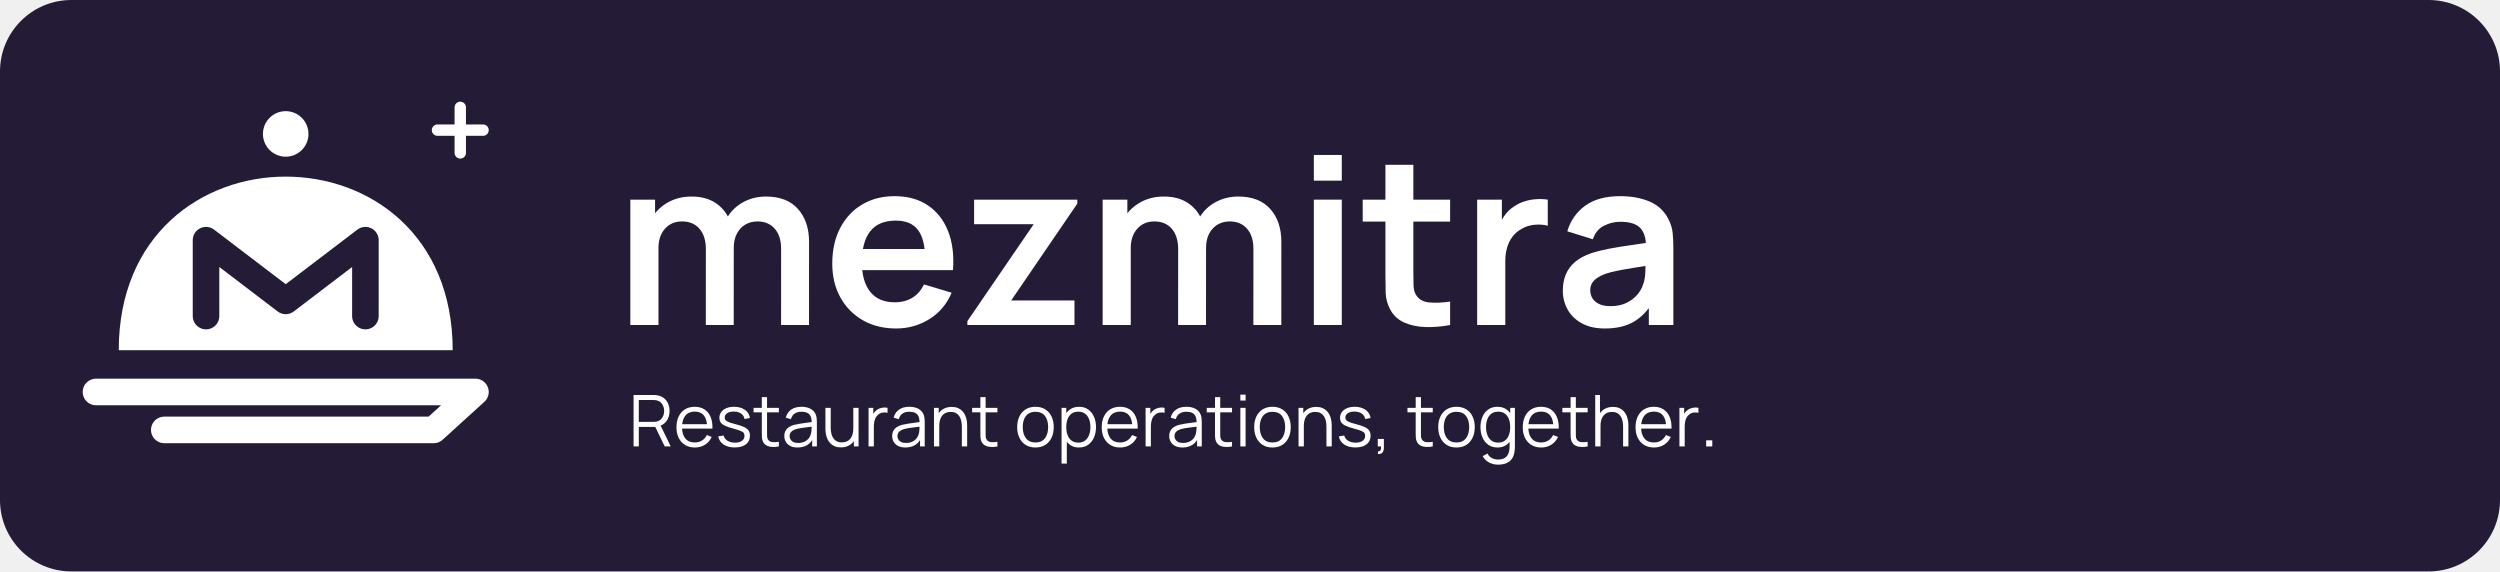
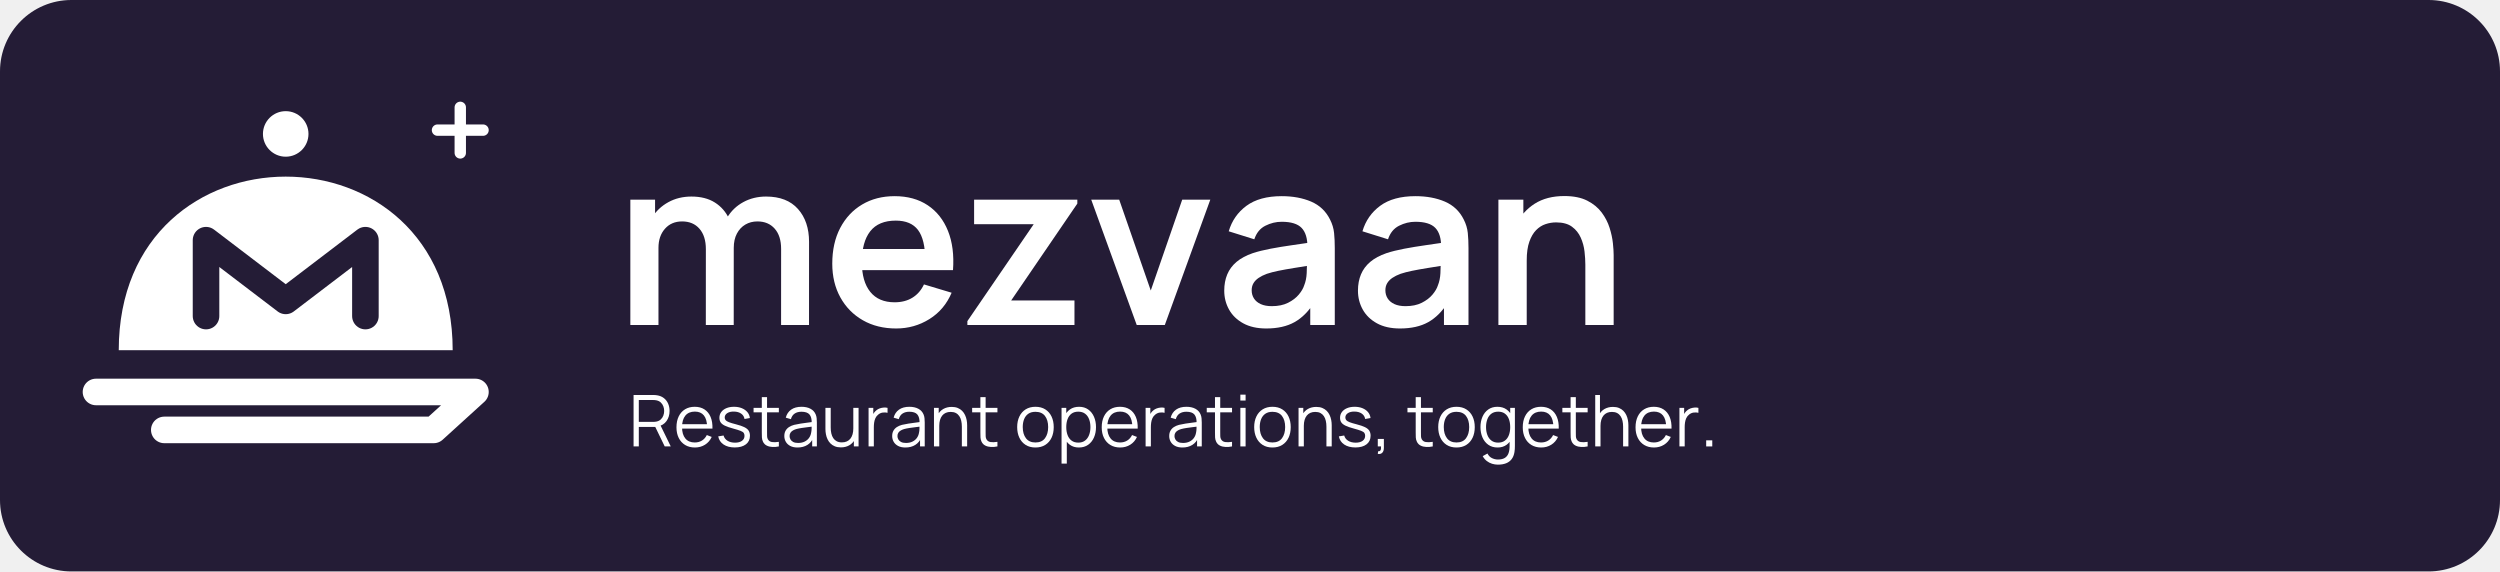
<svg xmlns="http://www.w3.org/2000/svg" width="700" height="160" viewBox="0 0 700 160" role="img">
  <rect width="700" height="160" rx="20" fill="#241C36" />
  <g transform="translate(12 12) scale(1.0625)">
    <circle cx="64" cy="24" r="6" fill="#FFFFFF" />
    <path d="M20 81C20 20 108 20 108 81Z" fill="#FFFFFF" />
    <path d="M43 72V52L64 68L85 52V72" fill="none" stroke="#241C36" stroke-width="7" stroke-linejoin="round" stroke-linecap="round" />
    <path d="M14 92H114L103 102H32" fill="none" stroke="#FFFFFF" stroke-width="7" stroke-linecap="round" stroke-linejoin="round" />
    <path d="M110 17V29M104 23H116" stroke="#FFFFFF" stroke-width="3" stroke-linecap="round" />
  </g>
-   <g aria-label="mezmitra" fill="#FFFFFF" transform="translate(172 91) scale(0.0325 -0.0325)">
+   <g aria-label="mezvaan" fill="#FFFFFF" transform="translate(172 91) scale(0.0325 -0.0325)">
    <path transform="translate(0,0)" d="M1437 0 1437.333 655.669Q1437.333 767.336 1382.082 829.836Q1326.832 892.337 1233.331 892.337Q1175.164 892.337 1129.247 865.42Q1083.33 838.503 1056.33 787.42Q1029.329 736.336 1029.329 664.668L921.997 728Q921.163 840.333 972.663 925.833Q1024.163 1011.333 1111.913 1059Q1199.663 1106.667 1307.663 1106.667Q1487.329 1106.667 1582.662 999.417Q1677.996 892.167 1677.996 716.667L1677.662 0ZM138.333 0V1080H351.33V745.003H380.663V0ZM788.667 0 789 653.335Q789 765.836 733.999 829.086Q678.999 892.337 584.331 892.337Q492.497 892.337 436.58 829.253Q380.663 766.169 380.663 664.668L273.33 736.667Q273.33 842.334 325.33 925.917Q377.33 1009.5 465.663 1058.083Q553.996 1106.667 664.33 1106.667Q785.329 1106.667 866.579 1055.25Q947.829 1003.834 988.579 915.334Q1029.329 826.834 1029.329 715.667L1028.996 0Z" />
    <path transform="translate(1798,0)" d="M630.665 -30Q466.832 -30 342.999 41.083Q219.166 112.167 149.583 238.083Q80 364 80 528.334Q80 705.334 148.25 835.834Q216.5 966.333 337.416 1038.167Q458.332 1110 617.332 1110Q784.832 1110 902.332 1031.667Q1019.832 953.334 1077.082 810.334Q1134.332 667.334 1120.165 472.668H881.002V560.666Q880.002 737.001 819.001 818.169Q758 899.336 627.332 899.336Q479.498 899.336 407.247 807.669Q334.996 716.001 334.996 540Q334.996 375.665 407.247 285.664Q479.498 195.663 617.332 195.663Q706.333 195.663 770.668 235.33Q835.002 274.998 870.002 349.665L1108.332 278Q1046.498 131.666 916.748 50.833Q786.999 -30 630.665 -30ZM258.997 472.668V654.999H1002.334V472.668Z" />
    <path transform="translate(3002,0)" d="M40 0V33.333L611.672 868.67H98V1080H987.333V1046L417.328 211.33H962.666V0Z" />
-     <path transform="translate(4069,0)" d="M1437 0 1437.333 655.669Q1437.333 767.336 1382.082 829.836Q1326.832 892.337 1233.331 892.337Q1175.164 892.337 1129.247 865.42Q1083.33 838.503 1056.33 787.42Q1029.329 736.336 1029.329 664.668L921.997 728Q921.163 840.333 972.663 925.833Q1024.163 1011.333 1111.913 1059Q1199.663 1106.667 1307.663 1106.667Q1487.329 1106.667 1582.662 999.417Q1677.996 892.167 1677.996 716.667L1677.662 0ZM138.333 0V1080H351.33V745.003H380.663V0ZM788.667 0 789 653.335Q789 765.836 733.999 829.086Q678.999 892.337 584.331 892.337Q492.497 892.337 436.58 829.253Q380.663 766.169 380.663 664.668L273.33 736.667Q273.33 842.334 325.33 925.917Q377.33 1009.5 465.663 1058.083Q553.996 1106.667 664.33 1106.667Q785.329 1106.667 866.579 1055.25Q947.829 1003.834 988.579 915.334Q1029.329 826.834 1029.329 715.667L1028.996 0Z" />
-     <path transform="translate(5867,0)" d="M160 1243.668V1464.999H400.663V1243.668ZM160 0V1080H400.663V0Z" />
-     <path transform="translate(6428,0)" d="M772.998 0Q666.165 -20.5 563.416 -17.667Q460.667 -14.833 379.917 20.333Q299.168 55.5 257.334 132.667Q220.001 203.166 217.835 275.999Q215.668 348.832 215.668 441.331V1380H456.331V454.664Q456.331 390.497 457.831 341.248Q459.331 291.998 478.331 260.664Q514.331 201.164 593.164 194.247Q671.998 187.33 772.998 201.664ZM20 891.003V1080H772.998V891.003Z" />
-     <path transform="translate(7294,0)" d="M140 0V1080H352.997V817L326.997 851Q347.33 905 380.83 949.666Q414.33 994.333 460.996 1023.333Q500.829 1050.5 549.246 1065.5Q597.663 1080.5 648.663 1084Q699.664 1087.5 748.33 1080V855.004Q699.663 869.17 637.579 863.837Q575.496 858.503 524.662 829.336Q475.162 802.169 443.745 760.251Q412.329 718.334 397.329 664.833Q382.329 611.333 382.329 548.666V0Z" />
-     <path transform="translate(8092,0)" d="M442.334 -30Q324.667 -30 243.75 14.417Q162.833 58.833 121.417 132.917Q80 207 80 296Q80 374.333 106.084 436.417Q132.167 498.5 186.251 544.083Q240.335 589.666 325.668 618.999Q391.335 640.499 478.419 657.083Q565.503 673.666 668.169 688.249Q770.836 702.832 883.334 719.665L796.669 671.333Q797.502 783.168 746.752 836.252Q696.001 889.337 574.666 889.337Q501.998 889.337 434.081 855.086Q366.164 820.835 338.997 738.334L118.667 807.333Q158.833 944 271.583 1027Q384.333 1110 575.333 1110Q719.5 1110 828.666 1063.166Q937.832 1016.333 991.332 908.999Q1020.332 852.333 1026.332 792.833Q1032.332 733.333 1032.332 662.667V0H821.002V234.335L856.002 195.669Q783.002 79.168 685.418 24.584Q587.834 -30 442.334 -30ZM489.999 162.331Q572 162.331 629.834 191.414Q687.668 220.498 722.335 262.082Q757.002 303.667 768.669 341.335Q787.502 387.335 790.419 446.752Q793.335 506.169 793.335 543.335L867.335 521.002Q757.669 503.502 679.586 490.835Q601.502 478.169 545.834 466.752Q490.166 455.335 446.999 441.002Q405.498 425.669 376.415 405.918Q347.331 386.168 331.83 360.001Q316.33 333.834 316.33 299Q316.33 259.499 336.08 228.582Q355.83 197.665 394.414 179.998Q432.998 162.331 489.999 162.331Z" />
+     <path transform="translate(4069,0)" d="M432 0L40 1080L281 1080L553 297L824 1080L1066 1080L674 0Z" />
+     <path transform="translate(5175,0)" d="M442.334 -30Q324.667 -30 243.75 14.417Q162.833 58.833 121.417 132.917Q80 207 80 296Q80 374.333 106.084 436.417Q132.167 498.5 186.251 544.083Q240.335 589.666 325.668 618.999Q391.335 640.499 478.419 657.083Q565.503 673.666 668.169 688.249Q770.836 702.832 883.334 719.665L796.669 671.333Q797.502 783.168 746.752 836.252Q696.001 889.337 574.666 889.337Q501.998 889.337 434.081 855.086Q366.164 820.835 338.997 738.334L118.667 807.333Q158.833 944 271.583 1027Q384.333 1110 575.333 1110Q719.5 1110 828.666 1063.166Q937.832 1016.333 991.332 908.999Q1020.332 852.333 1026.332 792.833Q1032.332 733.333 1032.332 662.667V0H821.002V234.335L856.002 195.669Q783.002 79.168 685.418 24.584Q587.834 -30 442.334 -30ZM489.999 162.331Q572 162.331 629.834 191.414Q687.668 220.498 722.335 262.082Q757.002 303.667 768.669 341.335Q787.502 387.335 790.419 446.752Q793.335 506.169 793.335 543.335L867.335 521.002Q757.669 503.502 679.586 490.835Q601.502 478.169 545.834 466.752Q490.166 455.335 446.999 441.002Q405.498 425.669 376.415 405.918Q347.331 386.168 331.83 360.001Q316.33 333.834 316.33 299Q316.33 259.499 336.08 228.582Q355.83 197.665 394.414 179.998Q432.998 162.331 489.999 162.331Z" />
+     <path transform="translate(6327,0)" d="M442.334 -30Q324.667 -30 243.75 14.417Q162.833 58.833 121.417 132.917Q80 207 80 296Q80 374.333 106.084 436.417Q132.167 498.5 186.251 544.083Q240.335 589.666 325.668 618.999Q391.335 640.499 478.419 657.083Q565.503 673.666 668.169 688.249Q770.836 702.832 883.334 719.665L796.669 671.333Q797.502 783.168 746.752 836.252Q696.001 889.337 574.666 889.337Q501.998 889.337 434.081 855.086Q366.164 820.835 338.997 738.334L118.667 807.333Q158.833 944 271.583 1027Q384.333 1110 575.333 1110Q719.5 1110 828.666 1063.166Q937.832 1016.333 991.332 908.999Q1020.332 852.333 1026.332 792.833Q1032.332 733.333 1032.332 662.667V0H821.002V234.335L856.002 195.669Q783.002 79.168 685.418 24.584Q587.834 -30 442.334 -30ZM489.999 162.331Q572 162.331 629.834 191.414Q687.668 220.498 722.335 262.082Q757.002 303.667 768.669 341.335Q787.502 387.335 790.419 446.752Q793.335 506.169 793.335 543.335L867.335 521.002Q757.669 503.502 679.586 490.835Q601.502 478.169 545.834 466.752Q490.166 455.335 446.999 441.002Q405.498 425.669 376.415 405.918Q347.331 386.168 331.83 360.001Q316.33 333.834 316.33 299Q316.33 259.499 336.08 228.582Q355.83 197.665 394.414 179.998Q432.998 162.331 489.999 162.331Z" />
+     <path transform="translate(7479,0)" d="M887 0L887 520Q887 571 880 633Q873 695 847.5 752.5Q822 810 771.5 847Q721 884 635 884Q589 884 544 869Q499 854 463 817.5Q427 781 404.5 717.5Q382 654 382 555L239 616Q239 754 292.5 866Q346 978 450 1044.5Q554 1111 706 1111Q826 1111 904 1071Q982 1031 1028 969Q1074 907 1096 837Q1118 767 1124.5 704.5Q1131 642 1131 603L1131 0ZM138 0L138 1080L353 1080L353 745L382 745L382 0Z" />
  </g>
  <g aria-label="Restaurant operations, together." fill="#FFFFFF" transform="translate(176 125) scale(0.01 -0.01)">
    <path transform="translate(0,0)" d="M140 0V1440H695.998Q716.998 1440 743.498 1438.5Q769.998 1437 797.331 1432Q909.664 1414.667 988.164 1353.334Q1066.664 1292 1107.33 1198.834Q1147.997 1105.667 1147.997 993.334Q1147.997 830.335 1061.997 710.168Q975.997 590.002 815.998 558.669L765.334 546.668H286.663V0ZM1012.002 0 728.002 586 869.331 640 1181.331 0ZM286.663 687.332H691.999Q710.332 687.332 734.332 689.332Q758.332 691.332 781.332 695.998Q854.999 711.665 902.666 756.832Q950.334 801.999 973.501 864.166Q996.668 926.333 996.668 993.334Q996.668 1060.335 973.501 1122.502Q950.334 1184.67 902.666 1229.837Q854.999 1275.003 781.332 1290.67Q758.332 1296.003 734.332 1297.67Q710.332 1299.337 691.999 1299.337H286.663Z" />
    <path transform="translate(1261,0)" d="M596.665 -30Q439.332 -30 323.499 39.833Q207.666 109.667 143.833 236.833Q80 364 80 535.334Q80 712.334 143 841.334Q206 970.333 320.666 1040.167Q435.332 1110 591.332 1110Q751.332 1110 864.332 1036.667Q977.332 963.334 1035.332 826.334Q1093.332 689.334 1087.665 498.668H938.002V550.666Q934.002 761.001 847.501 868.169Q761 975.336 595.332 975.336Q420.998 975.336 328.497 862.169Q235.996 749.001 235.996 540Q235.996 335.665 328.497 223.164Q420.998 110.663 591.332 110.663Q707.333 110.663 793.668 164.33Q880.002 217.998 930.002 318.665L1067.332 266Q1002.998 124.666 878.498 47.333Q753.999 -30 596.665 -30ZM183.997 498.668V621.999H1009.334V498.668Z" />
    <path transform="translate(2430,0)" d="M543.333 -28.667Q353.333 -28.667 230.833 53.166Q108.333 134.999 80 281.332L229.996 305.998Q253.663 213.998 339.497 159.664Q425.331 105.33 551.332 105.33Q674.001 105.33 745.001 156.831Q816.002 208.332 816.002 297.333Q816.002 347.333 793.336 378.834Q770.669 410.334 701.835 437.334Q633.001 464.335 496.001 501.335Q349.333 540.668 266 581.002Q182.667 621.335 148 673.835Q113.333 726.335 113.333 802.001Q113.333 894.001 165 963.5Q216.667 1033 308.833 1071.5Q401 1110 523.333 1110Q644.999 1110 741.332 1070.667Q837.666 1031.333 896.832 960.333Q955.999 889.333 966.666 795.333L816.669 768.001Q801.669 863.335 722.335 918.669Q643 974.003 521.332 976.003Q406.331 979.003 334.164 932.669Q261.996 886.335 261.996 809.334Q261.996 766 287.83 735.333Q313.663 704.666 382.163 677.999Q450.664 651.333 577.997 619.333Q726.998 581.332 812.165 539.166Q897.332 496.999 932.999 439.832Q968.665 382.666 968.665 299.333Q968.665 146 855.332 58.666Q741.999 -28.667 543.333 -28.667Z" />
    <path transform="translate(3480,0)" d="M727.998 0Q636.665 -19 548.166 -15.167Q459.667 -11.333 390.167 22.833Q320.668 57 285.334 128.667Q256.001 188.666 253.335 250.499Q250.668 312.332 250.668 391.331V1380H397.331V396.664Q397.331 328.997 398.831 283.498Q400.331 237.998 419.331 202.664Q455.331 135.664 533.664 122.997Q611.998 110.33 727.998 128.664ZM20 954.003V1080H727.998V954.003Z" />
    <path transform="translate(4281,0)" d="M449.334 -30Q326.667 -30 244.5 14.167Q162.333 58.333 121.167 131.167Q80 204 80 290Q80 378.333 115.334 440.667Q150.667 503 212.501 542.833Q274.335 582.666 354.668 603.999Q437.335 623.999 536.669 639.333Q636.003 654.666 731.669 666.499Q827.336 678.332 899.334 688.665L846.669 657.333Q850.002 816.668 785.002 894.002Q720.001 971.337 558.666 971.337Q447.998 971.337 371.331 921.336Q294.664 871.335 263.997 763.334L120.667 805.333Q158.333 950 270.333 1030Q382.333 1110 561.333 1110Q709 1110 812.666 1054.666Q916.332 999.333 959.332 893.999Q979.332 847.333 985.332 789.333Q991.332 731.333 991.332 670.667V0H860.002V271.335L898.002 254.669Q843.002 115.668 727.168 42.834Q611.334 -30 449.334 -30ZM465.999 97.331Q569 97.331 645.834 134.164Q722.668 170.998 769.835 235.332Q817.002 299.667 830.669 381.335Q843.002 433.335 844.169 495.502Q845.335 557.669 845.335 589.335L901.335 560.002Q825.669 550.002 738.336 539.835Q651.002 529.669 566.334 517.002Q481.666 504.335 413.999 486.002Q367.998 472.669 325.165 449.168Q282.331 425.668 254.83 387.001Q227.33 348.334 227.33 290Q227.33 242.999 250.83 198.832Q274.33 154.665 326.664 125.998Q378.998 97.331 465.999 97.331Z" />
    <path transform="translate(5392,0)" d="M552.667 -26.667Q455.668 -26.667 383.335 3Q311.002 32.666 260.502 83.666Q210.001 134.665 179.001 200.498Q148.001 266.331 134 339.665Q120 412.999 120 486V1080H267.996V528.665Q267.996 439.664 284.996 363.83Q301.997 287.996 339.664 231.663Q377.331 175.329 436.832 144.33Q496.332 113.33 581.332 113.33Q659 113.33 718.667 139.997Q778.334 166.664 818.668 217.165Q859.001 267.665 879.835 340.166Q900.668 412.666 900.668 503.999L1004.666 480.667Q1004.666 314.666 946.666 201.666Q888.666 88.666 786.833 31Q685 -26.667 552.667 -26.667ZM916.001 0V265.997H900.668V1080H1047.997V0Z" />
    <path transform="translate(6580,0)" d="M140 0V1080H271.997V820L245.997 854Q264.33 902 293.33 942.666Q322.33 983.333 355.996 1009.333Q398.329 1046 453.996 1065.5Q509.663 1085 566.663 1088.5Q623.664 1092 671.33 1080V942.004Q611.663 956.67 541.829 948.837Q471.996 941.003 412.662 893.336Q358.662 850.669 331.995 792.501Q305.329 734.334 296.329 668.833Q287.329 603.333 287.329 538.666V0Z" />
    <path transform="translate(7301,0)" d="M449.334 -30Q326.667 -30 244.5 14.167Q162.333 58.333 121.167 131.167Q80 204 80 290Q80 378.333 115.334 440.667Q150.667 503 212.501 542.833Q274.335 582.666 354.668 603.999Q437.335 623.999 536.669 639.333Q636.003 654.666 731.669 666.499Q827.336 678.332 899.334 688.665L846.669 657.333Q850.002 816.668 785.002 894.002Q720.001 971.337 558.666 971.337Q447.998 971.337 371.331 921.336Q294.664 871.335 263.997 763.334L120.667 805.333Q158.333 950 270.333 1030Q382.333 1110 561.333 1110Q709 1110 812.666 1054.666Q916.332 999.333 959.332 893.999Q979.332 847.333 985.332 789.333Q991.332 731.333 991.332 670.667V0H860.002V271.335L898.002 254.669Q843.002 115.668 727.168 42.834Q611.334 -30 449.334 -30ZM465.999 97.331Q569 97.331 645.834 134.164Q722.668 170.998 769.835 235.332Q817.002 299.667 830.669 381.335Q843.002 433.335 844.169 495.502Q845.335 557.669 845.335 589.335L901.335 560.002Q825.669 550.002 738.336 539.835Q651.002 529.669 566.334 517.002Q481.666 504.335 413.999 486.002Q367.998 472.669 325.165 449.168Q282.331 425.668 254.83 387.001Q227.33 348.334 227.33 290Q227.33 242.999 250.83 198.832Q274.33 154.665 326.664 125.998Q378.998 97.331 465.999 97.331Z" />
    <path transform="translate(8412,0)" d="M920.001 0V551.335Q920.001 641.003 903.001 716.503Q886.001 792.004 848.333 848.337Q810.666 904.671 751.166 935.67Q691.665 966.67 606.666 966.67Q528.998 966.67 469.33 940.003Q409.663 913.336 369.33 862.835Q328.996 812.335 308.163 740.001Q287.329 667.667 287.329 576.001L183.331 599.333Q183.331 765.334 241.331 878.334Q299.331 991.334 401.165 1049Q502.998 1106.667 635.33 1106.667Q732.33 1106.667 804.663 1077Q876.996 1047.334 927.496 996.334Q977.996 945.335 1008.996 879.502Q1039.997 813.669 1053.997 740.335Q1067.997 667.001 1067.997 594V0ZM139.333 0V1080H271.997V814.003H287.329V0Z" />
    <path transform="translate(9600,0)" d="M727.998 0Q636.665 -19 548.166 -15.167Q459.667 -11.333 390.167 22.833Q320.668 57 285.334 128.667Q256.001 188.666 253.335 250.499Q250.668 312.332 250.668 391.331V1380H397.331V396.664Q397.331 328.997 398.831 283.498Q400.331 237.998 419.331 202.664Q455.331 135.664 533.664 122.997Q611.998 110.33 727.998 128.664ZM20 954.003V1080H727.998V954.003Z" />
    <path transform="translate(10401,0)" d="" />
    <path transform="translate(10801,0)" d="M591.332 -30Q430.332 -30 315.999 43.0Q201.666 116 140.833 244.833Q80 373.667 80 541.333Q80 711 142 839.167Q204 967.333 318.666 1038.667Q433.332 1110 591.332 1110Q752.999 1110 867.499 1037.333Q981.998 964.667 1042.665 836.5Q1103.331 708.333 1103.331 541.333Q1103.331 371.333 1042.165 242.833Q980.998 114.333 866.165 42.167Q751.332 -30 591.332 -30ZM591.332 110.663Q771 110.663 859.168 230.497Q947.335 350.332 947.335 541.333Q947.335 736.668 858.501 853.003Q769.667 969.337 591.332 969.337Q470.331 969.337 391.664 914.67Q312.997 860.003 274.496 763.668Q235.996 667.334 235.996 541.333Q235.996 346.332 326.163 228.498Q416.331 110.663 591.332 110.663Z" />
    <path transform="translate(11984,0)" d="M624.665 -30Q475.666 -30 372.999 45.667Q270.333 121.333 217.166 250.667Q163.999 380 163.999 541.333Q163.999 704.667 217.333 833.333Q270.666 962 374.666 1036Q478.666 1110 630.666 1110Q778.999 1110 884.999 1035Q990.998 960 1047.498 831.167Q1103.998 702.333 1103.998 541.333Q1103.998 379.333 1047.165 250Q990.332 120.667 883.332 45.333Q776.332 -30 624.665 -30ZM139.333 -480V1080H271.33V266.664H286.663V-480ZM610 106.663Q722.667 106.663 797.668 163.997Q872.668 221.331 910.335 319.832Q948.002 418.332 948.002 541.333Q948.002 663.334 911.002 761.168Q874.002 859.002 798.501 916.169Q723 973.337 606.666 973.337Q494.332 973.337 419.832 918.336Q345.331 863.336 308.33 765.668Q271.33 668.001 271.33 541.333Q271.33 415.999 307.997 317.665Q344.664 219.331 419.831 162.997Q494.999 106.663 610 106.663Z" />
    <path transform="translate(13168,0)" d="M596.665 -30Q439.332 -30 323.499 39.833Q207.666 109.667 143.833 236.833Q80 364 80 535.334Q80 712.334 143 841.334Q206 970.333 320.666 1040.167Q435.332 1110 591.332 1110Q751.332 1110 864.332 1036.667Q977.332 963.334 1035.332 826.334Q1093.332 689.334 1087.665 498.668H938.002V550.666Q934.002 761.001 847.501 868.169Q761 975.336 595.332 975.336Q420.998 975.336 328.497 862.169Q235.996 749.001 235.996 540Q235.996 335.665 328.497 223.164Q420.998 110.663 591.332 110.663Q707.333 110.663 793.668 164.33Q880.002 217.998 930.002 318.665L1067.332 266Q1002.998 124.666 878.498 47.333Q753.999 -30 596.665 -30ZM183.997 498.668V621.999H1009.334V498.668Z" />
    <path transform="translate(14337,0)" d="M140 0V1080H271.997V820L245.997 854Q264.33 902 293.33 942.666Q322.33 983.333 355.996 1009.333Q398.329 1046 453.996 1065.5Q509.663 1085 566.663 1088.5Q623.664 1092 671.33 1080V942.004Q611.663 956.67 541.829 948.837Q471.996 941.003 412.662 893.336Q358.662 850.669 331.995 792.501Q305.329 734.334 296.329 668.833Q287.329 603.333 287.329 538.666V0Z" />
    <path transform="translate(15058,0)" d="M449.334 -30Q326.667 -30 244.5 14.167Q162.333 58.333 121.167 131.167Q80 204 80 290Q80 378.333 115.334 440.667Q150.667 503 212.501 542.833Q274.335 582.666 354.668 603.999Q437.335 623.999 536.669 639.333Q636.003 654.666 731.669 666.499Q827.336 678.332 899.334 688.665L846.669 657.333Q850.002 816.668 785.002 894.002Q720.001 971.337 558.666 971.337Q447.998 971.337 371.331 921.336Q294.664 871.335 263.997 763.334L120.667 805.333Q158.333 950 270.333 1030Q382.333 1110 561.333 1110Q709 1110 812.666 1054.666Q916.332 999.333 959.332 893.999Q979.332 847.333 985.332 789.333Q991.332 731.333 991.332 670.667V0H860.002V271.335L898.002 254.669Q843.002 115.668 727.168 42.834Q611.334 -30 449.334 -30ZM465.999 97.331Q569 97.331 645.834 134.164Q722.668 170.998 769.835 235.332Q817.002 299.667 830.669 381.335Q843.002 433.335 844.169 495.502Q845.335 557.669 845.335 589.335L901.335 560.002Q825.669 550.002 738.336 539.835Q651.002 529.669 566.334 517.002Q481.666 504.335 413.999 486.002Q367.998 472.669 325.165 449.168Q282.331 425.668 254.83 387.001Q227.33 348.334 227.33 290Q227.33 242.999 250.83 198.832Q274.33 154.665 326.664 125.998Q378.998 97.331 465.999 97.331Z" />
    <path transform="translate(16169,0)" d="M727.998 0Q636.665 -19 548.166 -15.167Q459.667 -11.333 390.167 22.833Q320.668 57 285.334 128.667Q256.001 188.666 253.335 250.499Q250.668 312.332 250.668 391.331V1380H397.331V396.664Q397.331 328.997 398.831 283.498Q400.331 237.998 419.331 202.664Q455.331 135.664 533.664 122.997Q611.998 110.33 727.998 128.664ZM20 954.003V1080H727.998V954.003Z" />
    <path transform="translate(16970,0)" d="M160 1284.668V1449.999H306.663V1284.668ZM160 0V1080H306.663V0Z" />
    <path transform="translate(17437,0)" d="M591.332 -30Q430.332 -30 315.999 43.0Q201.666 116 140.833 244.833Q80 373.667 80 541.333Q80 711 142 839.167Q204 967.333 318.666 1038.667Q433.332 1110 591.332 1110Q752.999 1110 867.499 1037.333Q981.998 964.667 1042.665 836.5Q1103.331 708.333 1103.331 541.333Q1103.331 371.333 1042.165 242.833Q980.998 114.333 866.165 42.167Q751.332 -30 591.332 -30ZM591.332 110.663Q771 110.663 859.168 230.497Q947.335 350.332 947.335 541.333Q947.335 736.668 858.501 853.003Q769.667 969.337 591.332 969.337Q470.331 969.337 391.664 914.67Q312.997 860.003 274.496 763.668Q235.996 667.334 235.996 541.333Q235.996 346.332 326.163 228.498Q416.331 110.663 591.332 110.663Z" />
    <path transform="translate(18620,0)" d="M920.001 0V551.335Q920.001 641.003 903.001 716.503Q886.001 792.004 848.333 848.337Q810.666 904.671 751.166 935.67Q691.665 966.67 606.666 966.67Q528.998 966.67 469.33 940.003Q409.663 913.336 369.33 862.835Q328.996 812.335 308.163 740.001Q287.329 667.667 287.329 576.001L183.331 599.333Q183.331 765.334 241.331 878.334Q299.331 991.334 401.165 1049Q502.998 1106.667 635.33 1106.667Q732.33 1106.667 804.663 1077Q876.996 1047.334 927.496 996.334Q977.996 945.335 1008.996 879.502Q1039.997 813.669 1053.997 740.335Q1067.997 667.001 1067.997 594V0ZM139.333 0V1080H271.997V814.003H287.329V0Z" />
    <path transform="translate(19808,0)" d="M543.333 -28.667Q353.333 -28.667 230.833 53.166Q108.333 134.999 80 281.332L229.996 305.998Q253.663 213.998 339.497 159.664Q425.331 105.33 551.332 105.33Q674.001 105.33 745.001 156.831Q816.002 208.332 816.002 297.333Q816.002 347.333 793.336 378.834Q770.669 410.334 701.835 437.334Q633.001 464.335 496.001 501.335Q349.333 540.668 266 581.002Q182.667 621.335 148 673.835Q113.333 726.335 113.333 802.001Q113.333 894.001 165 963.5Q216.667 1033 308.833 1071.5Q401 1110 523.333 1110Q644.999 1110 741.332 1070.667Q837.666 1031.333 896.832 960.333Q955.999 889.333 966.666 795.333L816.669 768.001Q801.669 863.335 722.335 918.669Q643 974.003 521.332 976.003Q406.331 979.003 334.164 932.669Q261.996 886.335 261.996 809.334Q261.996 766 287.83 735.333Q313.663 704.666 382.163 677.999Q450.664 651.333 577.997 619.333Q726.998 581.332 812.165 539.166Q897.332 496.999 932.999 439.832Q968.665 382.666 968.665 299.333Q968.665 146 855.332 58.666Q741.999 -28.667 543.333 -28.667Z" />
    <path transform="translate(20858,0)" d="M120 -208.665 129.333 -135.999Q168.666 -138.666 186.666 -119.833Q204.665 -100.999 208.832 -69.166Q212.998 -37.333 210.665 0H120V210.665H290.664V-40.001Q290.664 -132 244.331 -177.999Q197.998 -223.998 120 -208.665Z" />
    <path transform="translate(21389,0)" d="" />
    <path transform="translate(21789,0)" d="M727.998 0Q636.665 -19 548.166 -15.167Q459.667 -11.333 390.167 22.833Q320.668 57 285.334 128.667Q256.001 188.666 253.335 250.499Q250.668 312.332 250.668 391.331V1380H397.331V396.664Q397.331 328.997 398.831 283.498Q400.331 237.998 419.331 202.664Q455.331 135.664 533.664 122.997Q611.998 110.33 727.998 128.664ZM20 954.003V1080H727.998V954.003Z" />
    <path transform="translate(22590,0)" d="M591.332 -30Q430.332 -30 315.999 43.0Q201.666 116 140.833 244.833Q80 373.667 80 541.333Q80 711 142 839.167Q204 967.333 318.666 1038.667Q433.332 1110 591.332 1110Q752.999 1110 867.499 1037.333Q981.998 964.667 1042.665 836.5Q1103.331 708.333 1103.331 541.333Q1103.331 371.333 1042.165 242.833Q980.998 114.333 866.165 42.167Q751.332 -30 591.332 -30ZM591.332 110.663Q771 110.663 859.168 230.497Q947.335 350.332 947.335 541.333Q947.335 736.668 858.501 853.003Q769.667 969.337 591.332 969.337Q470.331 969.337 391.664 914.67Q312.997 860.003 274.496 763.668Q235.996 667.334 235.996 541.333Q235.996 346.332 326.163 228.498Q416.331 110.663 591.332 110.663Z" />
    <path transform="translate(23773,0)" d="M568.666 -510Q485.999 -510 405.666 -485.5Q325.333 -461 257.166 -408.5Q188.999 -356 142.666 -272L275.995 -198.001Q320.663 -288.003 402.164 -327.336Q483.665 -366.67 569.332 -366.67Q686.334 -366.67 758.668 -323.503Q831.002 -280.335 863.835 -195.167Q896.668 -109.999 896.002 16.669V305.335H912.668V1080H1043.998V15.336Q1043.998 -30.664 1041.498 -73.164Q1038.998 -115.665 1031.998 -157.331Q1012.665 -277.665 953.499 -355.666Q894.332 -433.666 797.666 -471.833Q700.999 -510 568.666 -510ZM559.333 -30Q407.666 -30 300.666 45.333Q193.666 120.667 136.833 250Q80 379.333 80 541.333Q80 702.333 136.5 831.167Q193 960 298.999 1035Q404.999 1110 553.332 1110Q705.332 1110 809.332 1036Q913.332 962 966.665 833.333Q1019.999 704.667 1019.999 541.333Q1019.999 380 966.832 250.667Q913.665 121.333 810.999 45.667Q708.332 -30 559.333 -30ZM573.999 106.663Q688.999 106.663 764.167 162.997Q839.334 219.331 876.001 317.665Q912.668 415.999 912.668 541.333Q912.668 668.001 875.668 765.668Q838.667 863.336 764.167 918.336Q689.666 973.337 577.332 973.337Q460.998 973.337 385.164 916.169Q309.33 859.002 272.663 761.168Q235.996 663.334 235.996 541.333Q235.996 418.332 273.663 319.832Q311.33 221.331 386.331 163.997Q461.331 106.663 573.999 106.663Z" />
    <path transform="translate(24957,0)" d="M596.665 -30Q439.332 -30 323.499 39.833Q207.666 109.667 143.833 236.833Q80 364 80 535.334Q80 712.334 143 841.334Q206 970.333 320.666 1040.167Q435.332 1110 591.332 1110Q751.332 1110 864.332 1036.667Q977.332 963.334 1035.332 826.334Q1093.332 689.334 1087.665 498.668H938.002V550.666Q934.002 761.001 847.501 868.169Q761 975.336 595.332 975.336Q420.998 975.336 328.497 862.169Q235.996 749.001 235.996 540Q235.996 335.665 328.497 223.164Q420.998 110.663 591.332 110.663Q707.333 110.663 793.668 164.33Q880.002 217.998 930.002 318.665L1067.332 266Q1002.998 124.666 878.498 47.333Q753.999 -30 596.665 -30ZM183.997 498.668V621.999H1009.334V498.668Z" />
    <path transform="translate(26126,0)" d="M727.998 0Q636.665 -19 548.166 -15.167Q459.667 -11.333 390.167 22.833Q320.668 57 285.334 128.667Q256.001 188.666 253.335 250.499Q250.668 312.332 250.668 391.331V1380H397.331V396.664Q397.331 328.997 398.831 283.498Q400.331 237.998 419.331 202.664Q455.331 135.664 533.664 122.997Q611.998 110.33 727.998 128.664ZM20 954.003V1080H727.998V954.003Z" />
    <path transform="translate(26927,0)" d="M920.001 0V551.335Q920.001 641.003 903.001 716.503Q886.001 792.004 848.333 848.337Q810.666 904.671 751.166 935.67Q691.665 966.67 606.666 966.67Q528.998 966.67 469.33 940.003Q409.663 913.336 369.33 862.835Q328.996 812.335 308.163 740.001Q287.329 667.667 287.329 576.001L183.331 599.333Q183.331 765.334 241.331 878.334Q299.331 991.334 401.165 1049Q502.998 1106.667 635.33 1106.667Q732.33 1106.667 804.663 1077Q876.996 1047.334 927.496 996.334Q977.996 945.335 1008.996 879.502Q1039.997 813.669 1053.997 740.335Q1067.997 667.001 1067.997 594V0ZM139.333 0V1440H271.997V626.664H287.329V0Z" />
    <path transform="translate(28115,0)" d="M596.665 -30Q439.332 -30 323.499 39.833Q207.666 109.667 143.833 236.833Q80 364 80 535.334Q80 712.334 143 841.334Q206 970.333 320.666 1040.167Q435.332 1110 591.332 1110Q751.332 1110 864.332 1036.667Q977.332 963.334 1035.332 826.334Q1093.332 689.334 1087.665 498.668H938.002V550.666Q934.002 761.001 847.501 868.169Q761 975.336 595.332 975.336Q420.998 975.336 328.497 862.169Q235.996 749.001 235.996 540Q235.996 335.665 328.497 223.164Q420.998 110.663 591.332 110.663Q707.333 110.663 793.668 164.33Q880.002 217.998 930.002 318.665L1067.332 266Q1002.998 124.666 878.498 47.333Q753.999 -30 596.665 -30ZM183.997 498.668V621.999H1009.334V498.668Z" />
    <path transform="translate(29284,0)" d="M140 0V1080H271.997V820L245.997 854Q264.33 902 293.33 942.666Q322.33 983.333 355.996 1009.333Q398.329 1046 453.996 1065.5Q509.663 1085 566.663 1088.5Q623.664 1092 671.33 1080V942.004Q611.663 956.67 541.829 948.837Q471.996 941.003 412.662 893.336Q358.662 850.669 331.995 792.501Q305.329 734.334 296.329 668.833Q287.329 603.333 287.329 538.666V0Z" />
    <path transform="translate(30005,0)" d="M168 0V170.664H338.663V0Z" />
  </g>
</svg>
